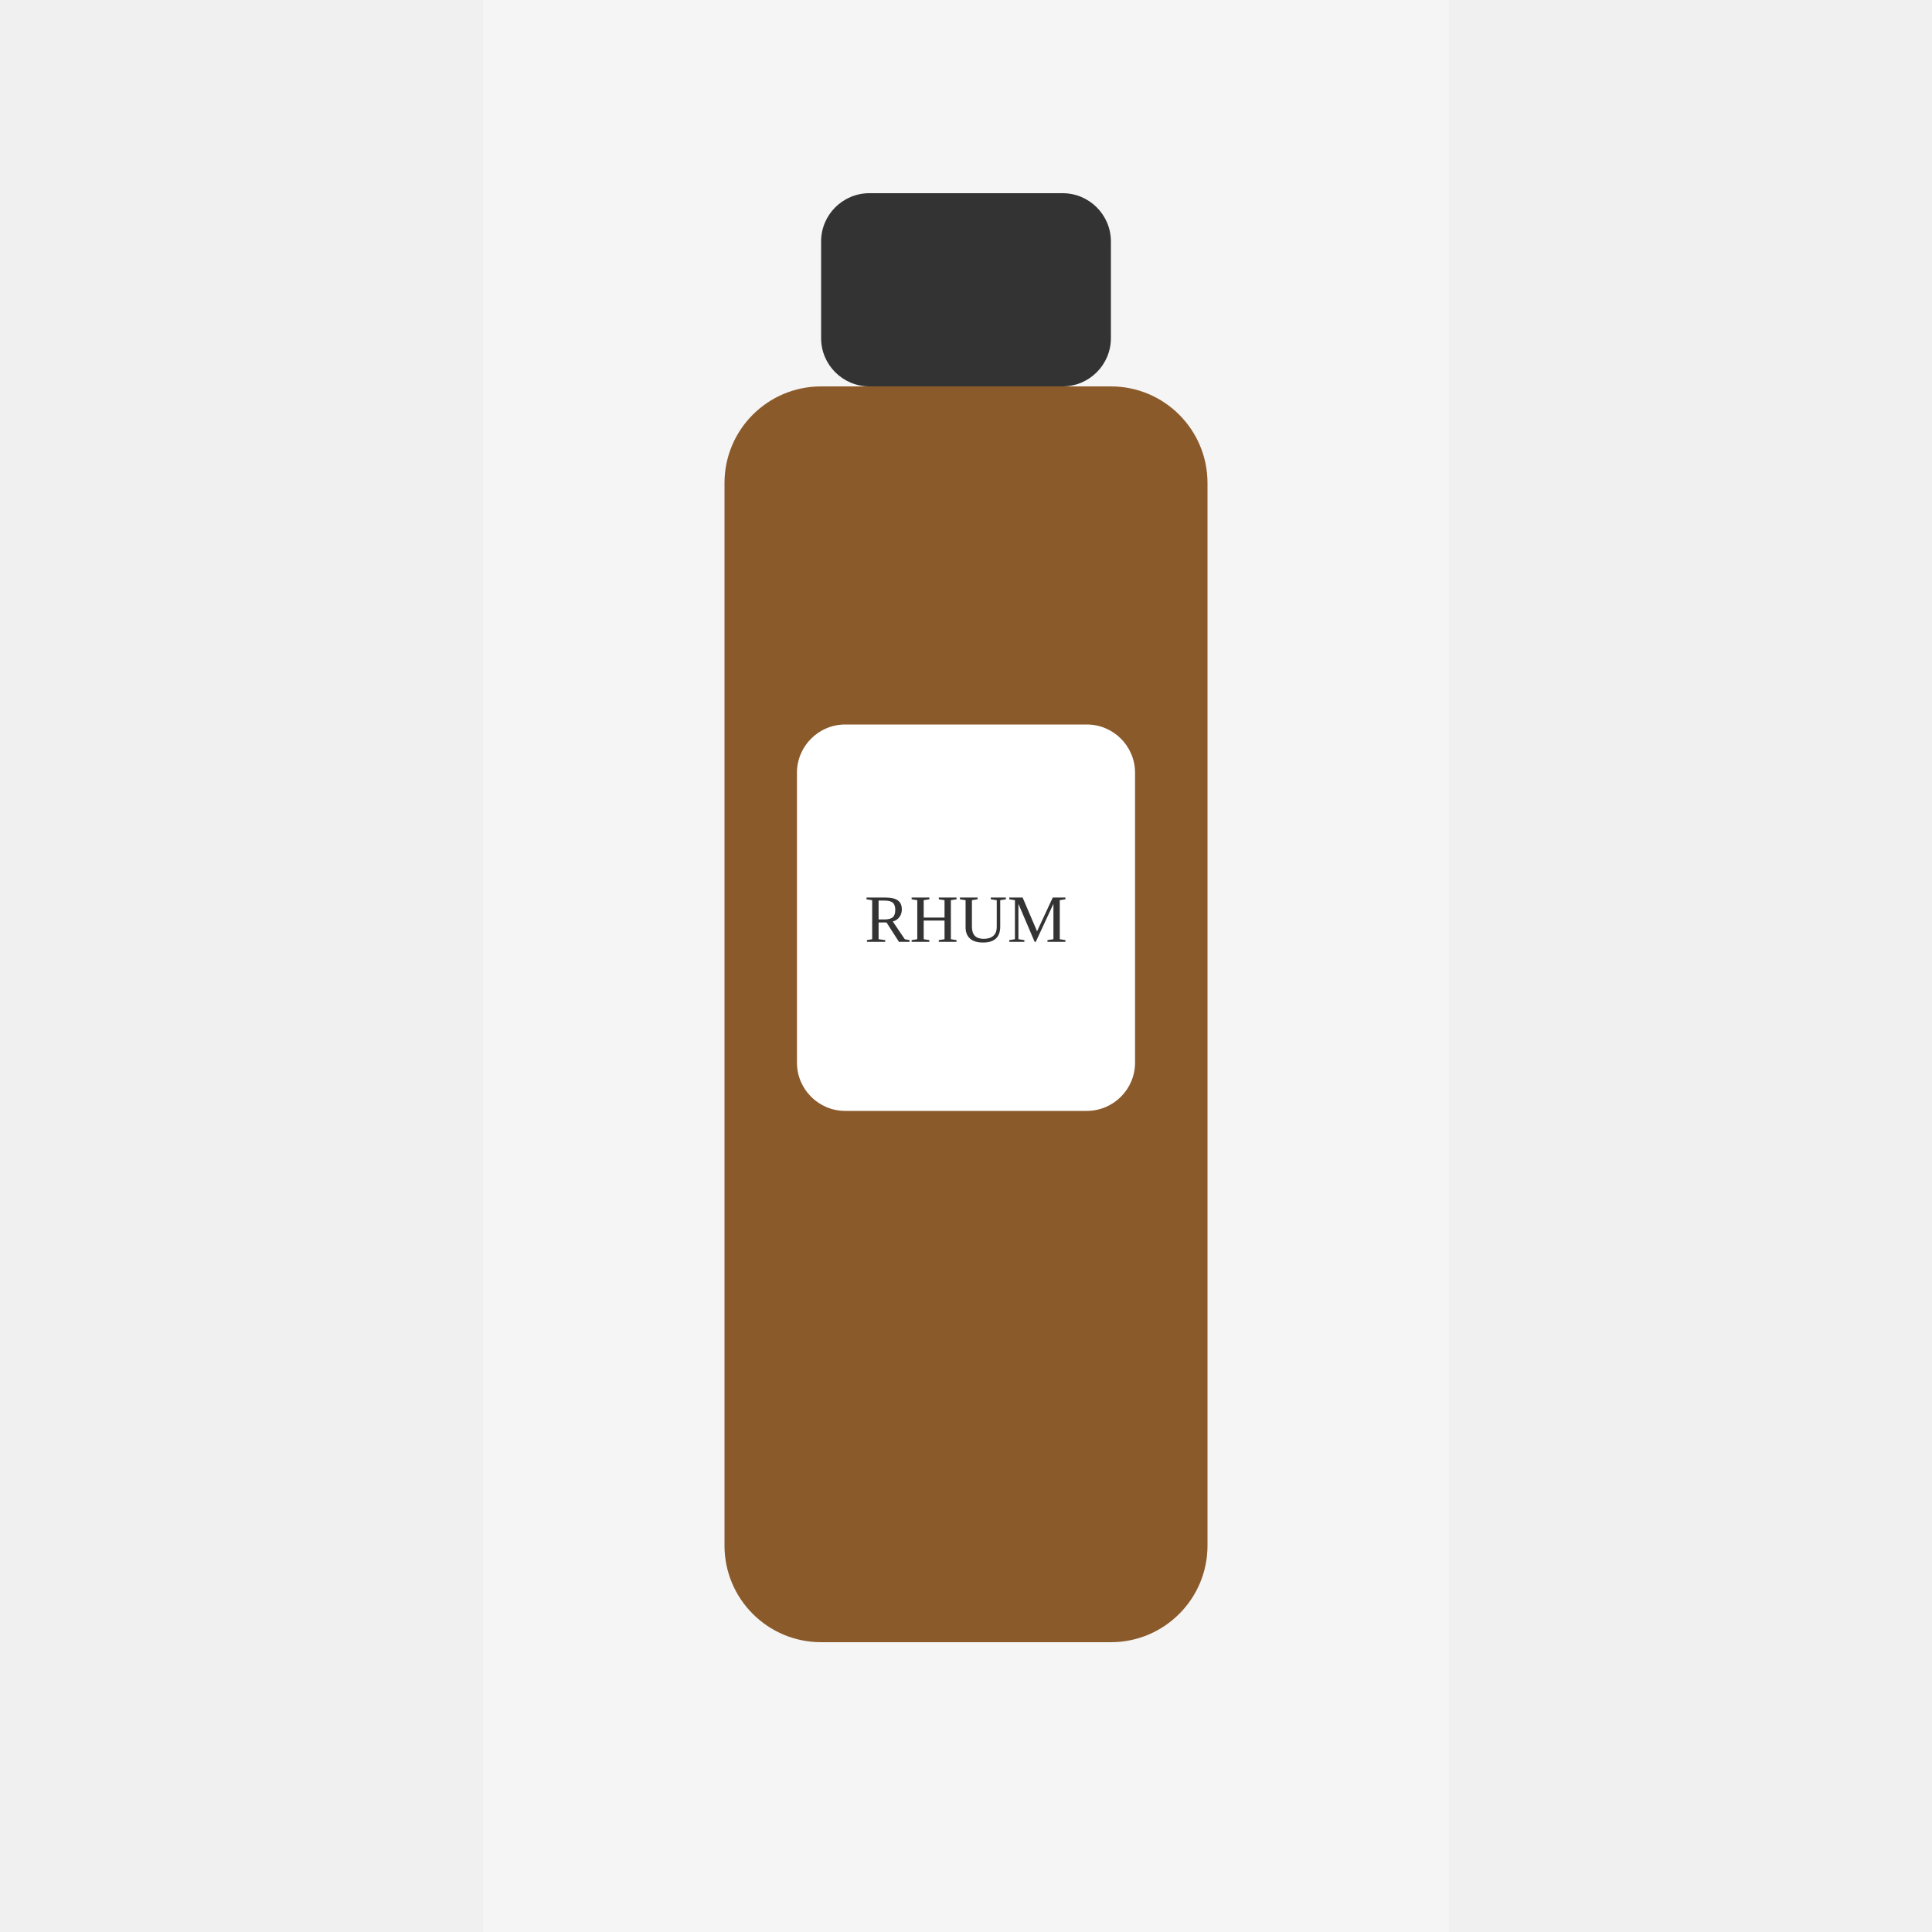
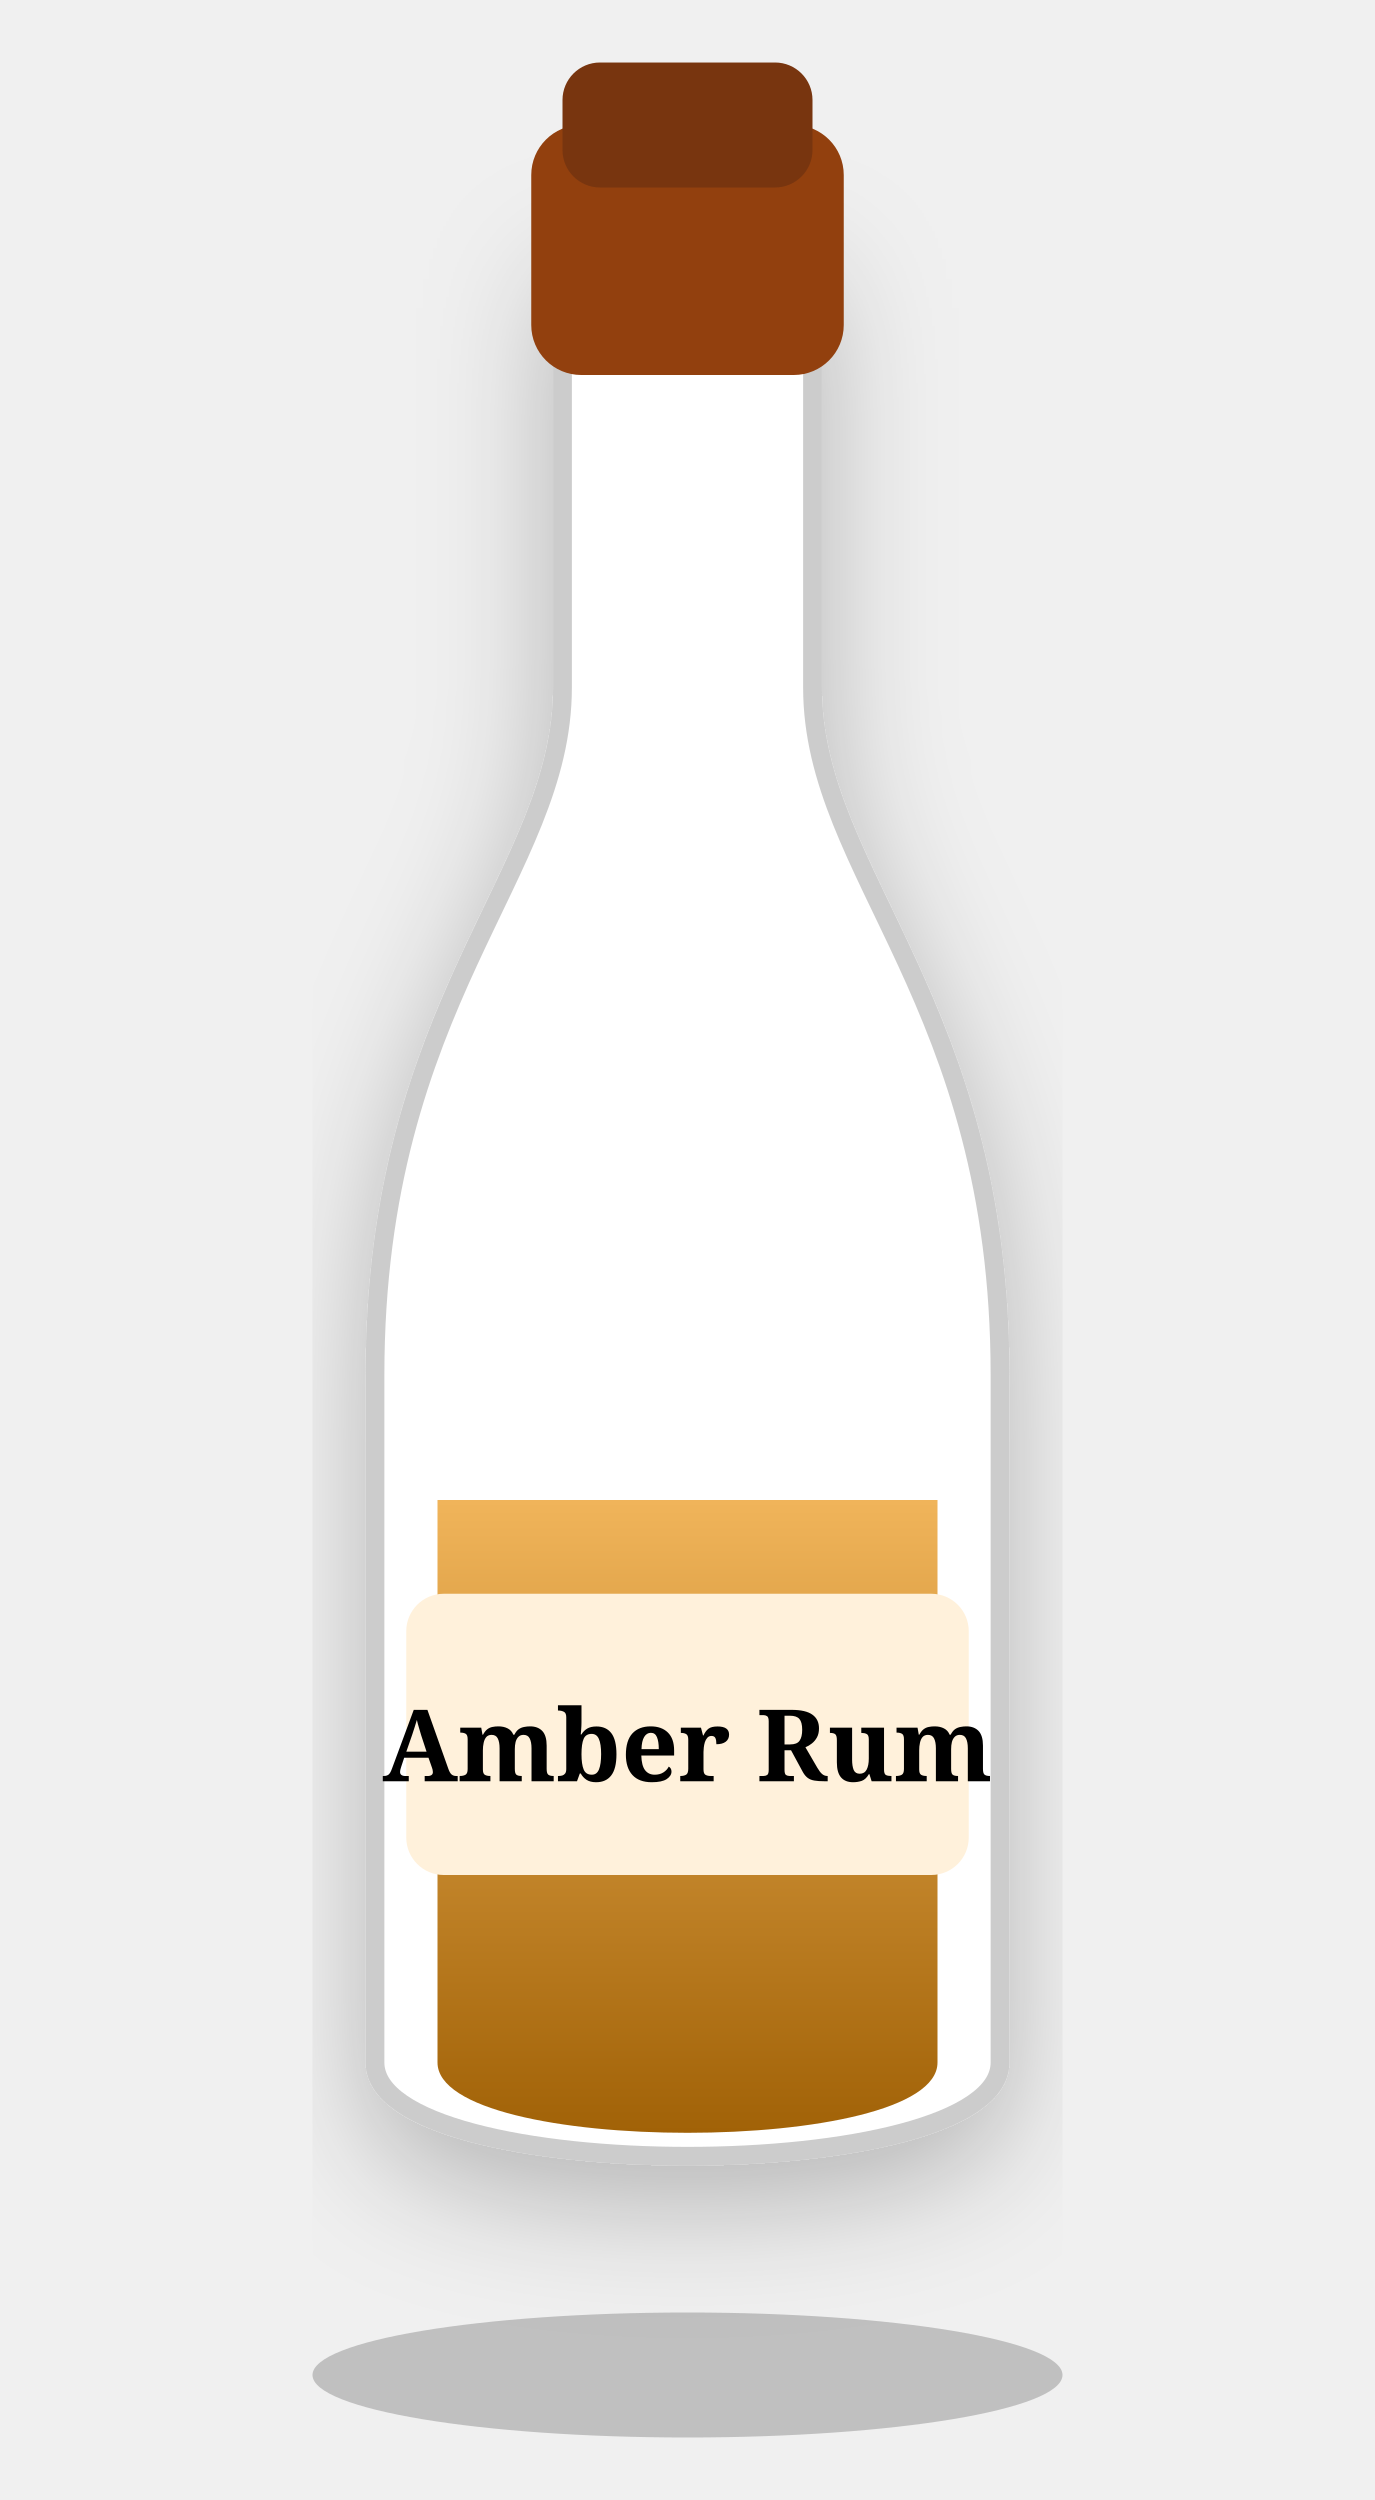
- <svg xmlns="http://www.w3.org/2000/svg" width="400" height="400" viewBox="0 0 200 400">
-   <rect width="200" height="400" fill="#f5f5f5" />
-   <rect x="70" y="40" width="60" height="40" rx="10" fill="#333" />
-   <rect x="50" y="80" width="100" height="260" rx="20" fill="#8b5a2b" />
-   <rect x="65" y="150" width="70" height="80" rx="10" fill="#fff" />
-   <text x="100" y="195" text-anchor="middle" font-size="14" fill="#333">
-     RHUM
-   </text>
+ <svg xmlns="http://www.w3.org/2000/svg" width="220" height="400" viewBox="0 0 220 400">
+   <defs>
+     <linearGradient id="liquidAmberRum" x1="0" y1="0" x2="0" y2="1">
+       <stop offset="0%" stop-color="#f0b45a" />
+       <stop offset="100%" stop-color="#a16207" />
+     </linearGradient>
+     <filter id="shadow">
+       <feDropShadow dx="0" dy="6" stdDeviation="10" flood-opacity="0.25" />
+     </filter>
+   </defs>
+   <ellipse cx="110" cy="380" rx="60" ry="10" opacity="0.2" />
+   <path d="M90 40 L130 40 L130 110 C130 140 160 160 160 220 L160 330 C160 350 60 350 60 330 L60 220 C60 160 90 140 90 110 Z" fill="#ffffff" stroke="#ccc" stroke-width="3" filter="url(#shadow)" />
+   <path d="M70 240 L150 240 L150 330 C150 345 70 345 70 330 Z" fill="url(#liquidAmberRum)" />
+   <rect x="85" y="20" width="50" height="40" rx="8" fill="#92400e" />
+   <rect x="90" y="10" width="40" height="20" rx="6" fill="#78350f" />
+   <rect x="65" y="255" width="90" height="45" rx="6" fill="#fff1db" />
+   <text x="110" y="285" text-anchor="middle" font-size="16" font-family="Georgia" font-weight="bold">Amber Rum</text>
</svg>
